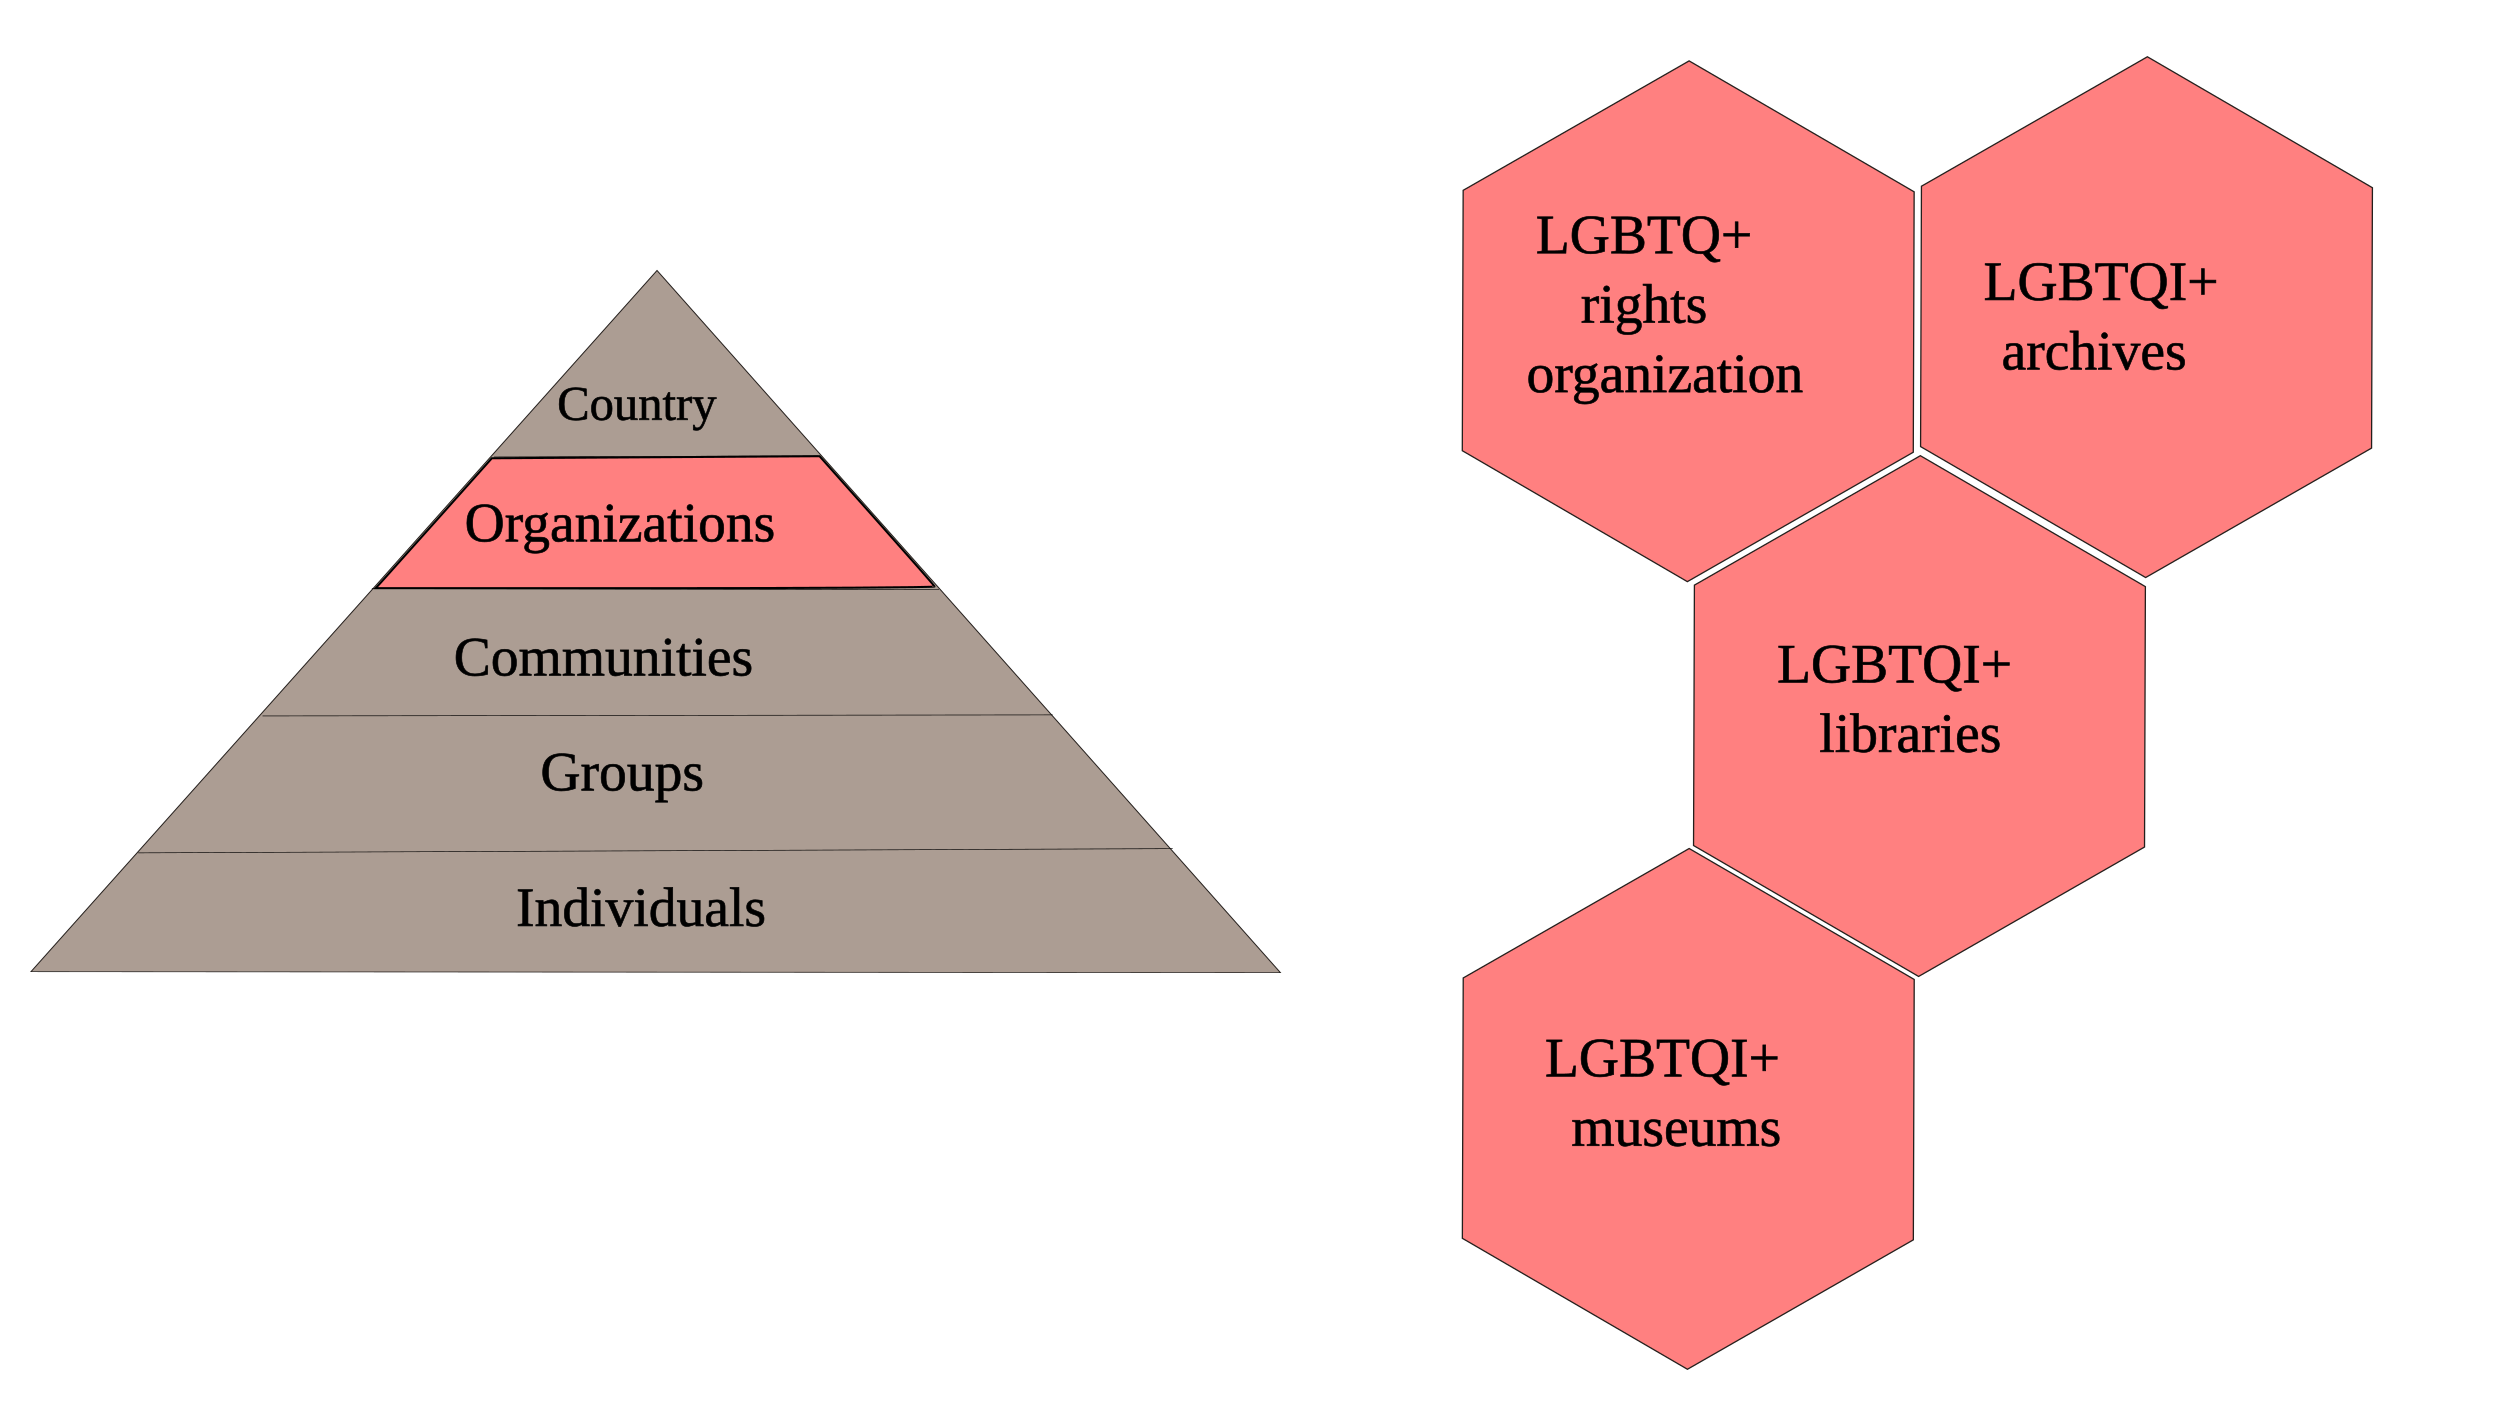
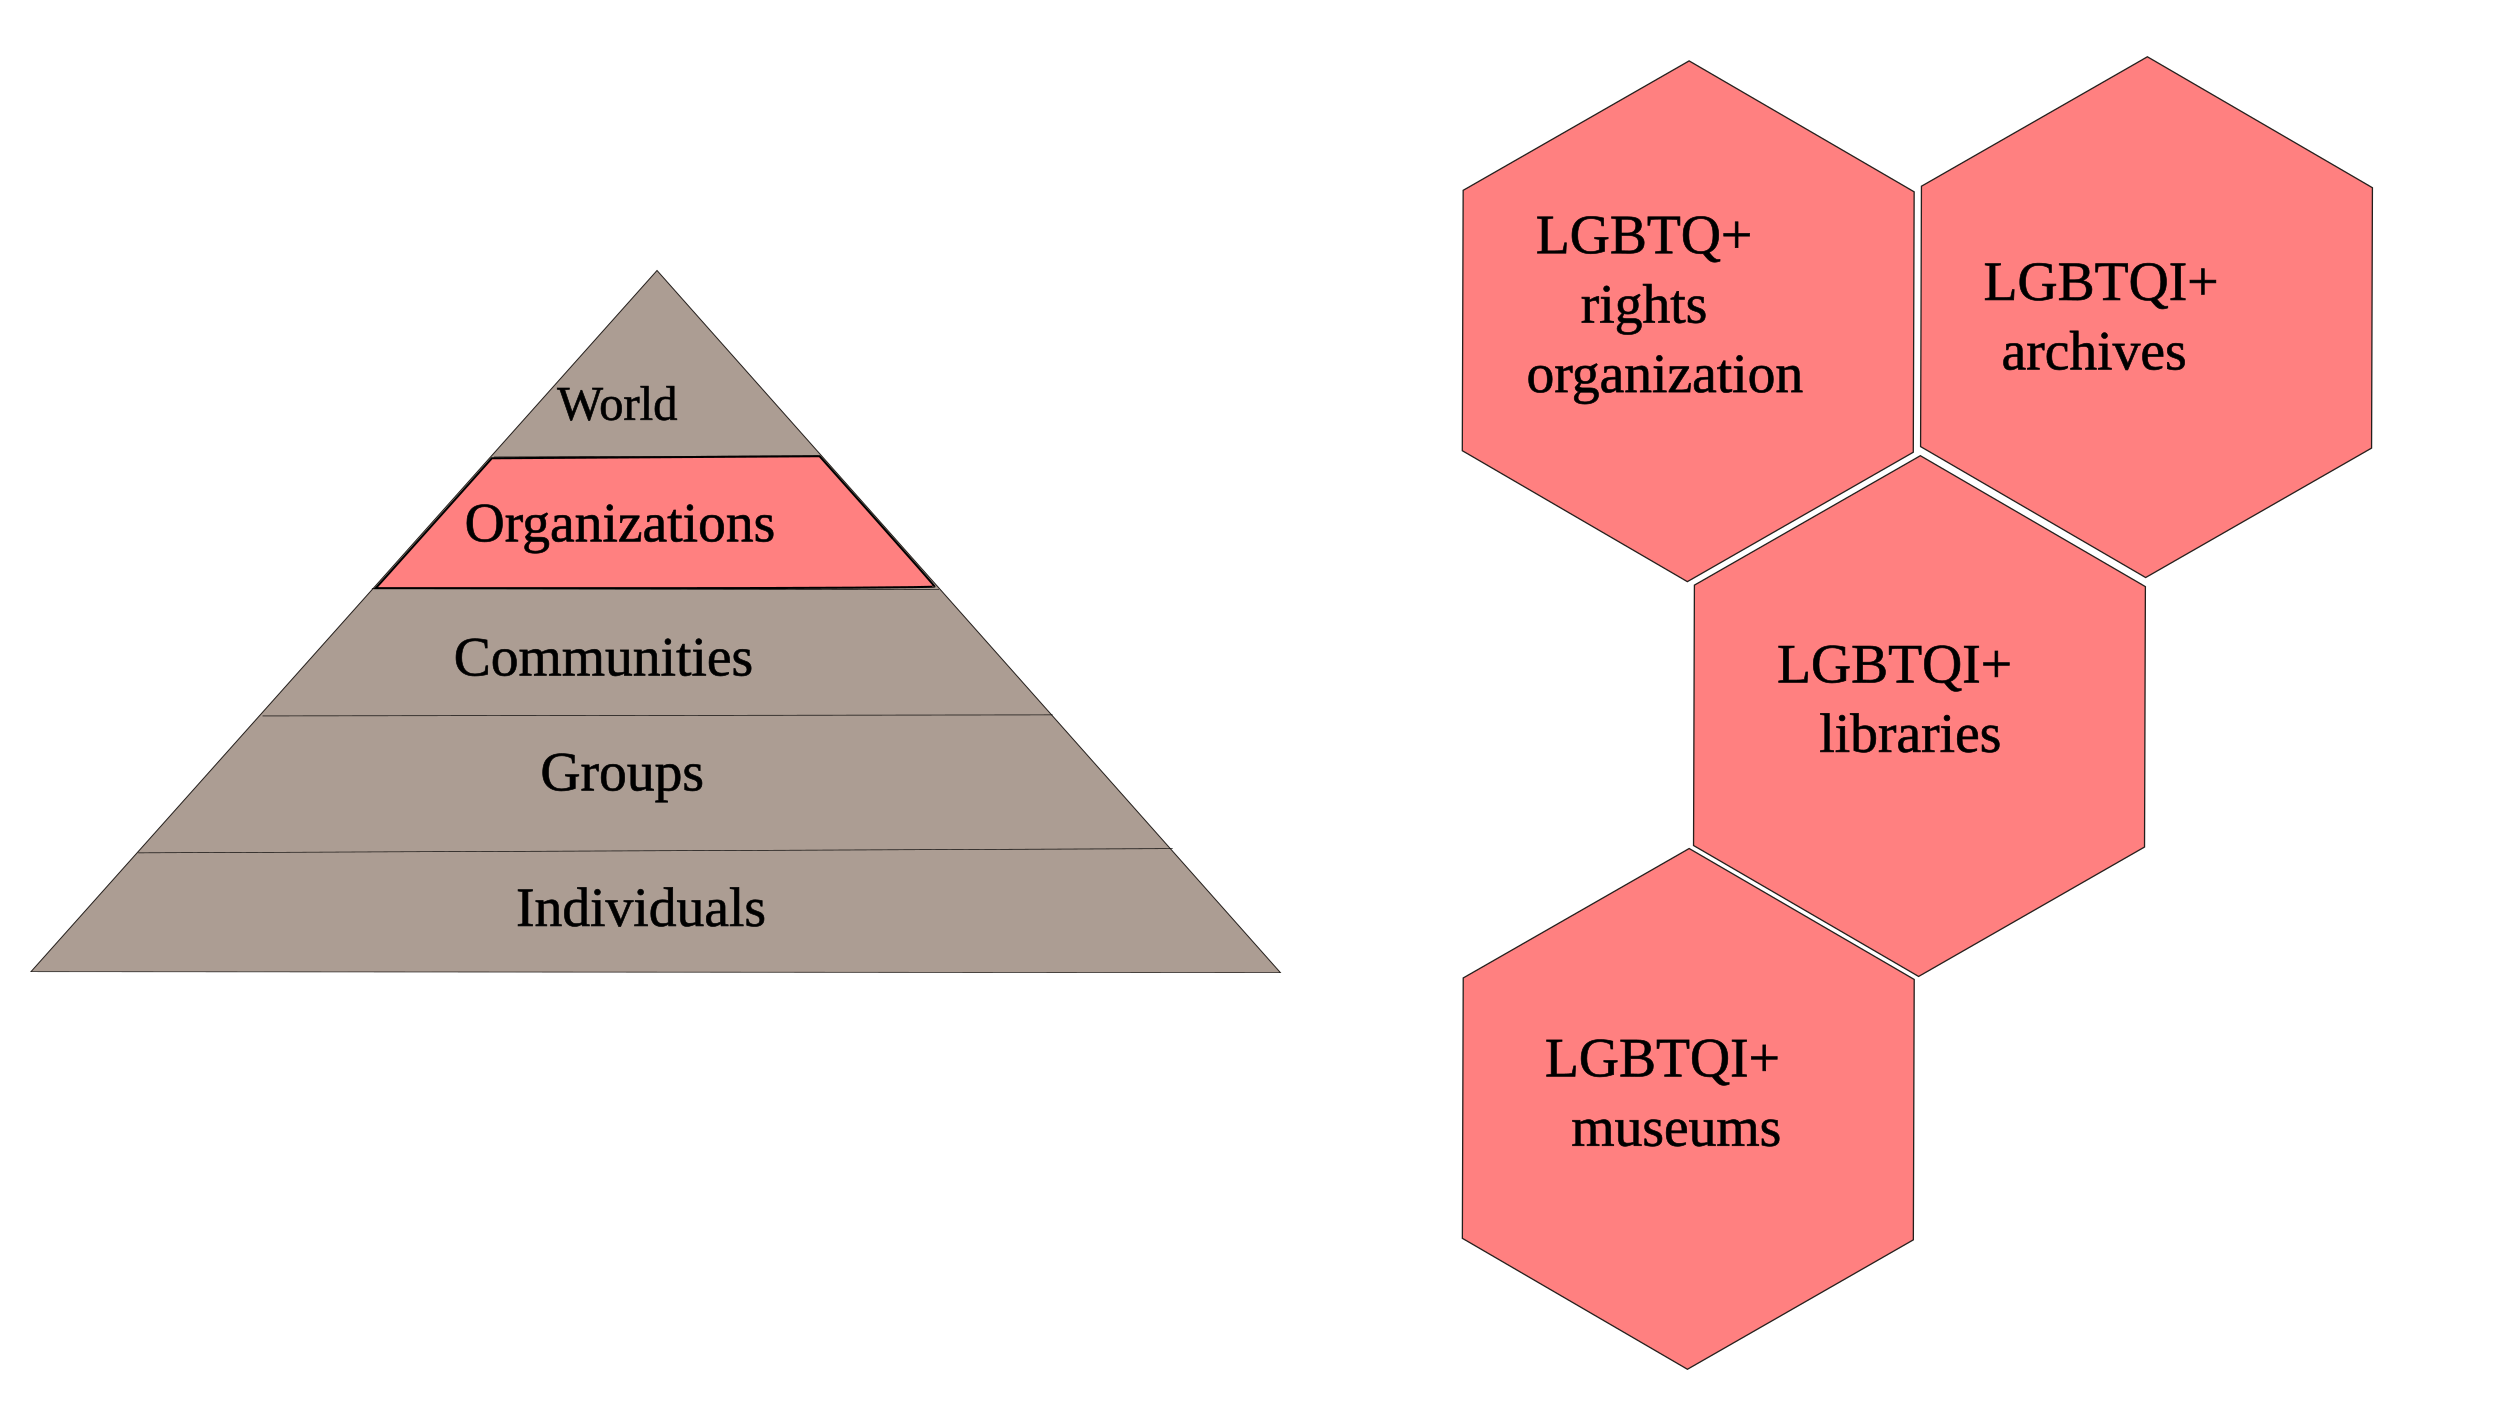
<svg xmlns="http://www.w3.org/2000/svg" width="1920" height="1080" viewBox="0 0 1920 1080" version="1.1" id="svg5">
  <defs id="defs2" />
  <g id="layer1">
    <path style="fill:#ff8080;stroke:#241f1c" id="path273" d="M 1141.056,394.744 967.544,494.15 794.7,393.587 795.368,193.619 968.88,94.213 1141.724,194.776 Z" transform="translate(328.3429,-47.44558)" />
    <path style="fill:#ff8080;stroke:#241f1c" id="path277" d="M 1141.056,394.744 967.544,494.15 794.7,393.587 795.368,193.619 968.88,94.213 1141.724,194.776 Z" transform="translate(680.3028,-50.60638)" />
    <path style="fill:#ff8080;stroke:#241f1c" id="path279" d="M 1141.056,394.744 967.544,494.15 794.7,393.587 795.368,193.619 968.88,94.213 1141.724,194.776 Z" transform="translate(505.937,255.7643)" />
    <g id="g882">
      <path style="fill:#ac9d93;stroke:#241f1c" id="path324" d="M 900.913,796.509 -61.097,333.92 820.523,-267.911 Z" transform="matrix(0.8105884,-0.2519633,0.3885546,0.5256367,-56.4162,555.3118)" />
      <path style="fill:#000000;stroke:#000000;stroke-width:0.5" d="m 106.15,655.002 794.479,-3.263" id="path382" />
      <path style="fill:#000000;stroke:#000000;stroke-width:0.5" d="m 201.597,549.845 606.86,-0.819" id="path384" />
      <path style="fill:#000000;stroke:#000000;stroke-width:0.5" d="m 285.599,452.039 435.583,0.806" id="path386" />
      <path style="fill:#000000;stroke:#000000;stroke-width:0.5" d="m 379.419,350.954 248.753,-0.819" id="path388" />
      <text xml:space="preserve" style="font-size:42.667px;fill:#000000;stroke:#000000;stroke-width:0.5" x="415.044" y="607.023" id="text547">
        <tspan id="tspan545" x="415.044" y="607.023" style="stroke-width:0.5">Groups</tspan>
      </text>
      <text xml:space="preserve" style="font-size:37.333px;fill:#000000;stroke:#000000;stroke-width:0.5" x="427.919" y="322.426" id="text547-35">
-         <tspan id="tspan545-62" x="427.919" y="322.426" style="font-size:37.333px;stroke-width:0.5">Country</tspan>
+         <tspan id="tspan545-62" x="427.919" y="322.426" style="font-size:37.333px;stroke-width:0.5">World</tspan>
      </text>
      <text xml:space="preserve" style="font-size:42.667px;fill:#000000;stroke:#000000;stroke-width:0.5" x="348.481" y="518.741" id="text547-3">
        <tspan id="tspan545-6" x="348.481" y="518.741" style="stroke-width:0.5">Communities</tspan>
      </text>
      <text xml:space="preserve" style="font-size:42.667px;fill:#000000;stroke:#000000;stroke-width:0.5" x="396.327" y="711.143" id="text493">
        <tspan id="tspan491" x="396.327" y="711.143" style="fill:#000000;stroke:#000000;stroke-width:0.5">Individuals</tspan>
      </text>
      <path style="fill:#ff8080;stroke:#000000;stroke-width:1.571" d="m 292.505,447.398 c 2.196,-2.376 22.272,-24.825 44.612,-49.885 l 40.618,-45.565 125.84,-0.786 125.84,-0.786 43.918,49.386 c 24.155,27.162 44.154,49.964 44.442,50.671 0.288,0.707 -96.178,1.285 -214.369,1.285 H 288.512 Z" id="path4289" />
      <text xml:space="preserve" style="font-size:42.667px;fill:#000000;stroke:#000000;stroke-width:0.5" x="356.815" y="415.729" id="text547-7">
        <tspan id="tspan545-5" x="356.815" y="415.729" style="stroke-width:0.5">Organizations</tspan>
      </text>
    </g>
    <text xml:space="preserve" style="font-size:42.667px;fill:#000000;stroke:#000000;stroke-width:0.5" x="1305.289" y="194.451" id="text493-3">
      <tspan x="1305.289" y="194.451" style="text-align:center;text-anchor:middle;fill:#000000;stroke:#000000;stroke-width:0.5" id="tspan6509">LGBTQ+ </tspan>
      <tspan x="1305.289" y="247.785" style="text-align:center;text-anchor:middle;fill:#000000;stroke:#000000;stroke-width:0.5" id="tspan451">rights </tspan>
      <tspan x="1305.289" y="301.118" style="text-align:center;text-anchor:middle;fill:#000000;stroke:#000000;stroke-width:0.5" id="tspan453">organization</tspan>
    </text>
    <text xml:space="preserve" style="font-size:42.667px;fill:#000000;stroke:#000000;stroke-width:0.5" x="1492.351" y="470.754" id="text694-3">
      <tspan x="1492.351" y="470.754" style="text-align:center;text-anchor:middle;fill:#000000;stroke:#000000;stroke-width:0.5" id="tspan692-6" />
      <tspan x="1492.351" y="524.087" style="text-align:center;text-anchor:middle;fill:#000000;stroke:#000000;stroke-width:0.5" id="tspan6548">LGBTQI+</tspan>
      <tspan x="1499.132" y="577.42" style="text-align:center;text-anchor:middle;fill:#000000;stroke:#000000;stroke-width:0.5" id="tspan461">libraries </tspan>
    </text>
    <text xml:space="preserve" style="font-size:42.667px;fill:#000000;stroke:#000000;stroke-width:0.5" x="1650.947" y="230.367" id="text493-7">
      <tspan x="1650.947" y="230.367" style="text-align:center;text-anchor:middle;fill:#000000;stroke:#000000;stroke-width:0.5" id="tspan6590">LGBTQI+</tspan>
      <tspan x="1650.947" y="283.7" style="text-align:center;text-anchor:middle;fill:#000000;stroke:#000000;stroke-width:0.5" id="tspan457">archives </tspan>
      <tspan x="1650.947" y="337.033" style="text-align:center;text-anchor:middle;fill:#000000;stroke:#000000;stroke-width:0.5" id="tspan459" />
    </text>
    <path style="fill:#ff8080;stroke:#241f1c" id="path756" d="M 1141.056,394.744 967.544,494.15 794.7,393.587 795.368,193.619 968.88,94.213 1141.724,194.776 Z" transform="translate(328.392,557.446)" />
    <text xml:space="preserve" style="font-size:42.667px;fill:#000000;stroke:#000000;stroke-width:0.5" x="1314.078" y="773.289" id="text694-3-2">
      <tspan x="1314.078" y="773.289" style="text-align:center;text-anchor:middle;fill:#000000;stroke:#000000;stroke-width:0.5" id="tspan826" />
      <tspan x="1314.078" y="826.623" style="text-align:center;text-anchor:middle;fill:#000000;stroke:#000000;stroke-width:0.5" id="tspan6632">LGBTQI+</tspan>
      <tspan x="1314.078" y="879.956" style="text-align:center;text-anchor:middle;fill:#000000;stroke:#000000;stroke-width:0.5" id="tspan463">museums</tspan>
    </text>
  </g>
</svg>
